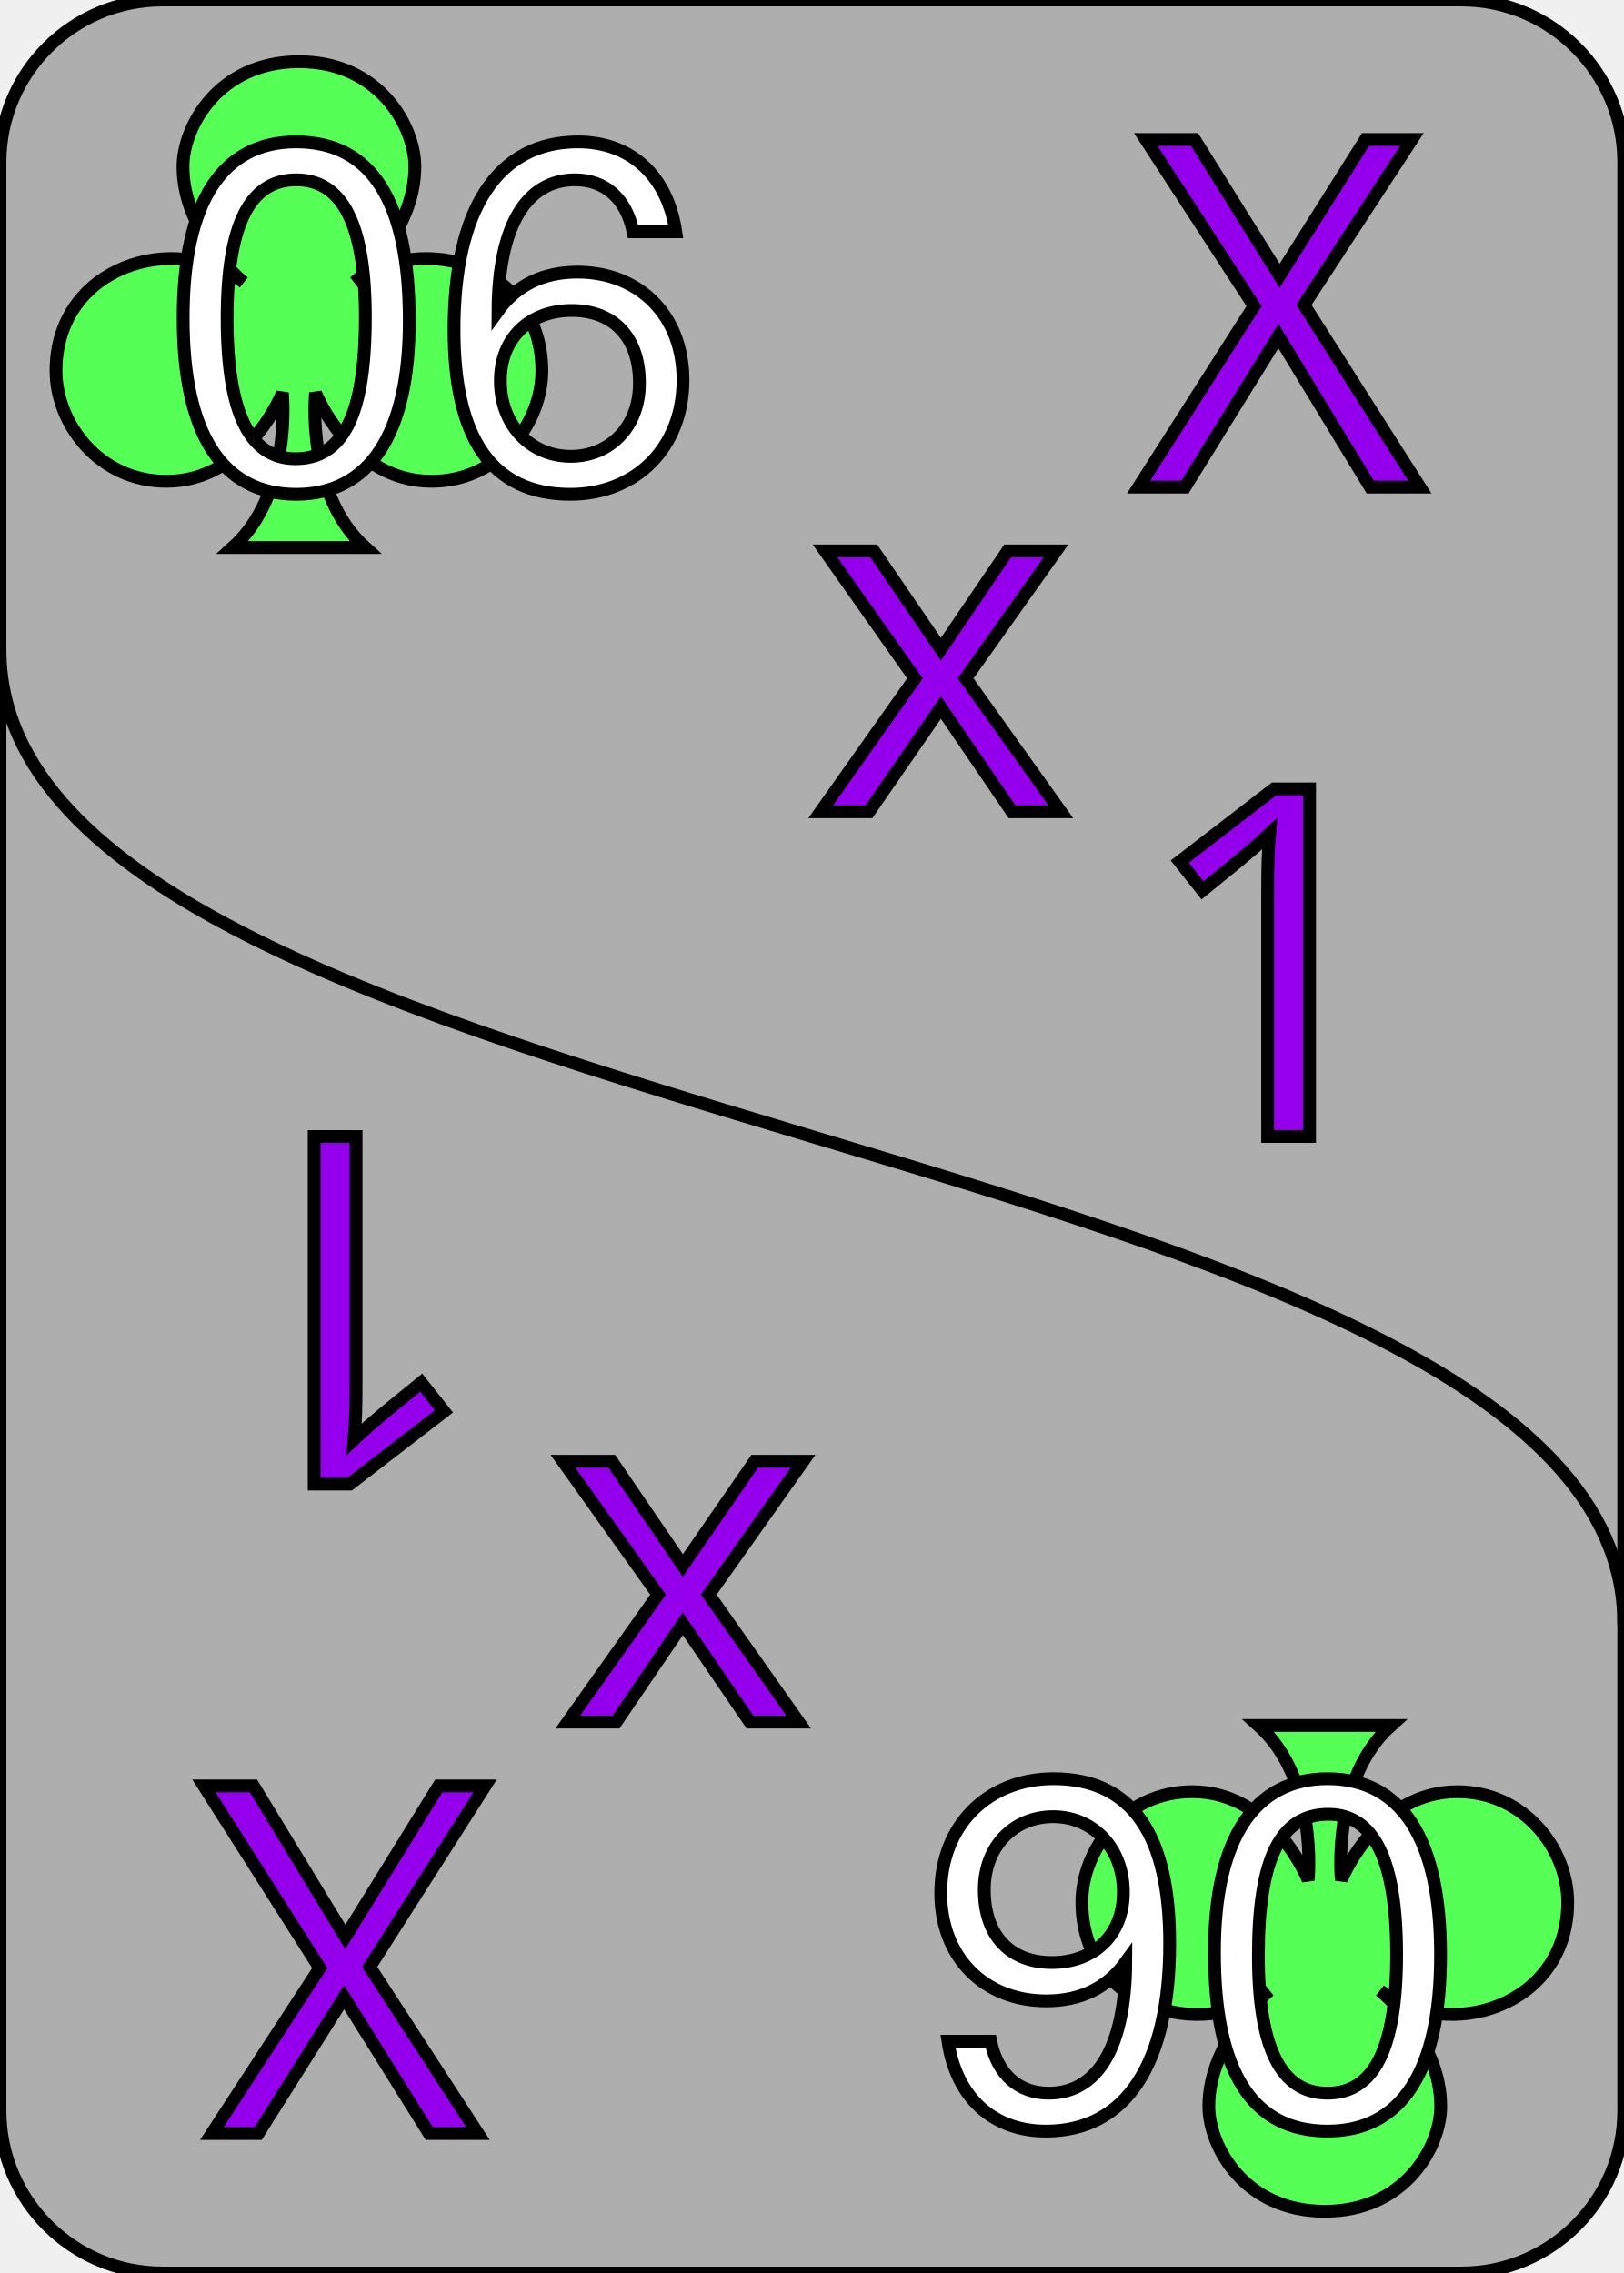
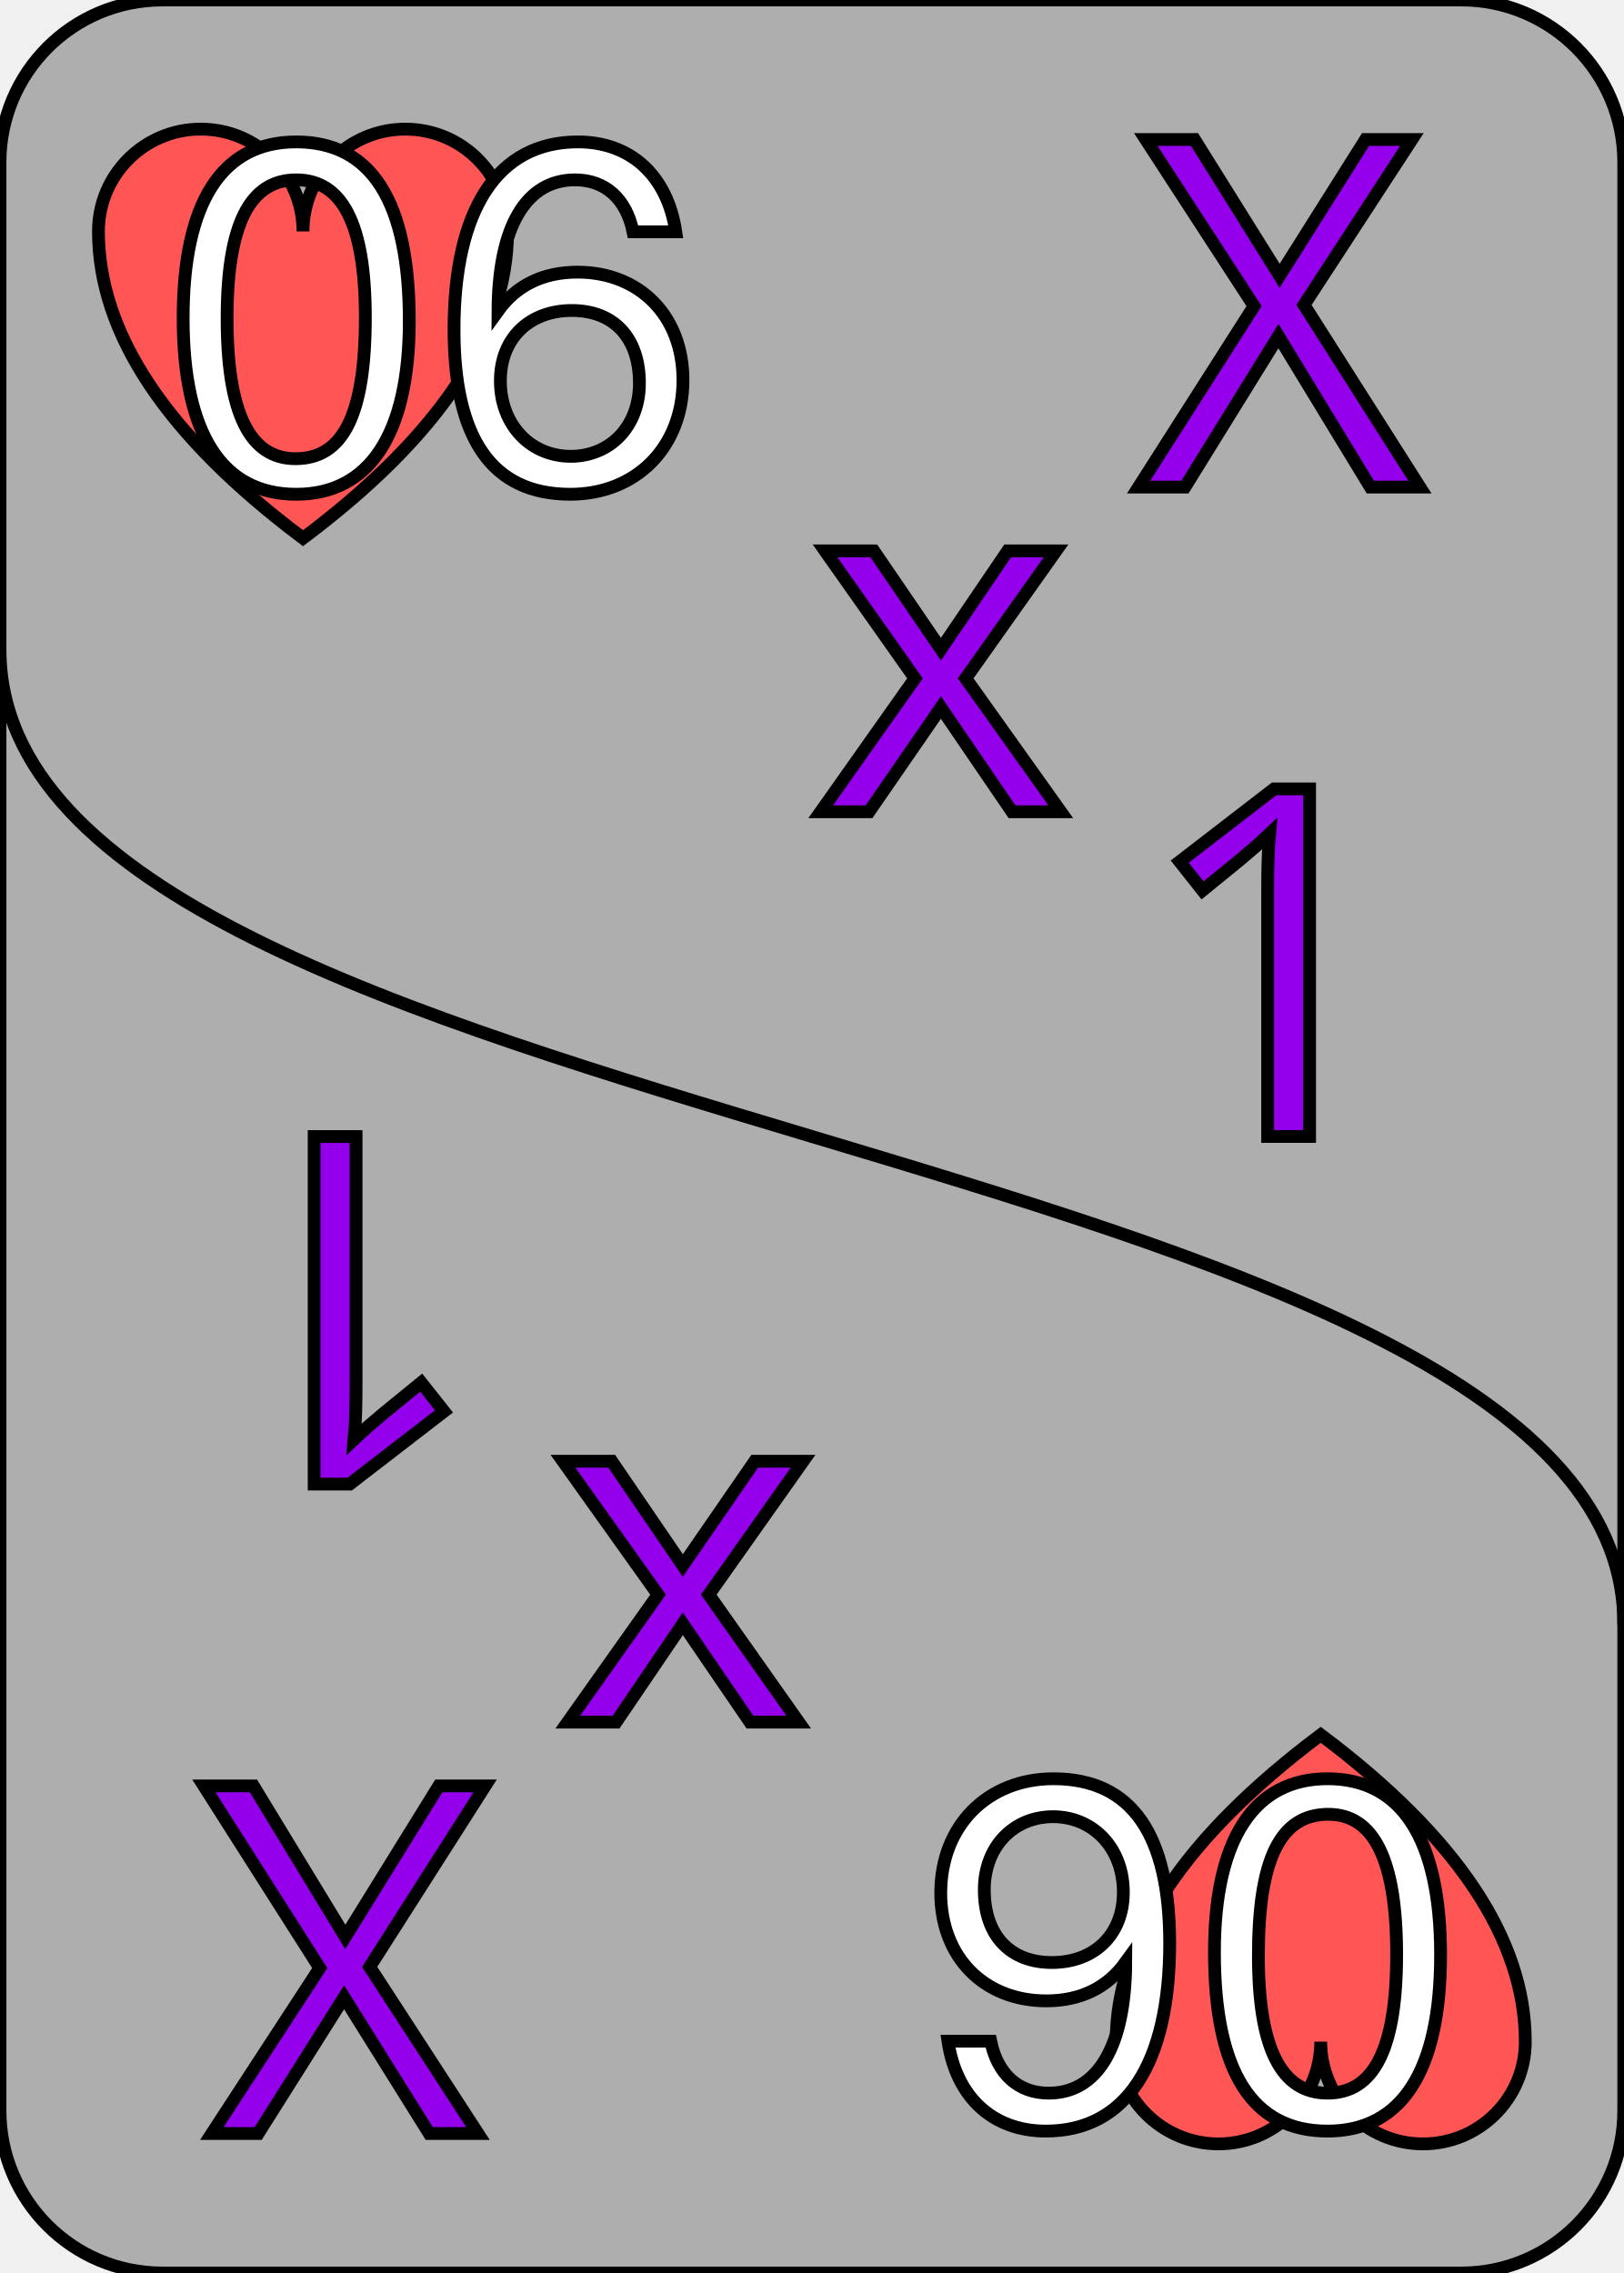
<svg xmlns="http://www.w3.org/2000/svg" xmlns:xlink="http://www.w3.org/1999/xlink" width="2.5in" height="3.5in" viewBox="0 0 63.5 88.9" version="1.1" id="svg1547">
  <defs id="defs1544">
-     <path transform="scale(0.2117) translate(-25,-80)" id="heart" style="fill:#ff5555;fill-opacity:1;stroke:#000000;stroke-width:2.362;stroke-linecap:butt;stroke-linejoin:miter;stroke-miterlimit:4;stroke-dasharray:none;stroke-opacity:1" d="M 10,30 A 20,20 0,0,1 50,30 A 20,20 0,0,1 90,30 Q 90,60 50,90 Q 10,60 10,30 z" />
+     <path transform="translate(-4.5,-16)" id="heart" style="fill:#ff5555;fill-opacity:1;stroke:#000000;stroke-width:0.5;stroke-linecap:butt;stroke-linejoin:miter;stroke-miterlimit:4;stroke-dasharray:none;stroke-opacity:1" d="M 2,6 A 4,4 0,0,1 10,6 A 4,4 0,0,1 18,6 Q 18,12 10,18 Q 2,12 2,6 z" />
    <path id="club" d="m 7.5,-8 c 0,0 2.375,-1.9 2.375,-4.534            0,-1.542 -1.369,-4.102 -4.534,-4.102 -3.165,0 -4.534,2.561            -4.534,4.102 0,2.634 2.375,4.534 2.375,4.534            -2.638,-2.055 -7.341,-0.652 -7.341,3.455 0,2.056 1.68,4.318            4.318,4.318 3.165,0 4.534,-3.455 4.534,-3.455 0,0 0.402,3.938            -1.943,6.046 h 5.182 c -2.345,-2.107 -1.943,-6.046 -1.943,-6.046 0,0            1.369,3.455 4.534,3.455 2.639,0 4.318,-2.263 4.318,-4.318 0,-4.107            -4.703,-5.51 -7.341,-3.455 z" style="fill:#55ff55;fill-opacity:1;stroke:#000000;stroke-width:0.5;stroke-linecap:butt;stroke-linejoin:miter;stroke-miterlimit:4;stroke-dasharray:none;stroke-opacity:1" />
    <path style="fill:#5555ff;fill-opacity:1;stroke:#000000;stroke-width:0.5px;stroke-linecap:butt;stroke-linejoin:miter;stroke-opacity:1" d="m 5.29,1.75 -8,-12 8,-5 8,5 z" id="diamond" />
  </defs>
  <g id="layer1">
    <path id="border" d="m 6.35,0 h 50.8 a 6.35,6.35 45 0 1 6.35,6.35 v 76.2 a 6.35,6.35 135 0 1 -6.35,6.35 H 6.35 A 6.35,6.35 45 0 1 0,82.55 V 6.35 A 6.35,6.35 135 0 1 6.35,0 Z" style="fill:#aeaeae;fill-opacity:1;stroke:#000000;stroke-width:0.5;stroke-opacity:1;stroke-miterlimit:4;stroke-dasharray:none" />
    <g id="up">
      <g id="translate">
        <text xml:space="preserve" style="font-size:19.05px;line-height:1;font-family:sans-serif;fill:#9500ec;fill-opacity:1;stroke:#000000;stroke-width:0.5;stroke-miterlimit:4;stroke-dasharray:none;stroke-opacity:1" x="31.75" y="31.75" id="translate">x</text>
        <text xml:space="preserve" style="font-size:19.05px;line-height:1;font-family:sans-serif;fill:#9500ec;fill-opacity:1;stroke:#000000;stroke-width:0.5;stroke-miterlimit:4;stroke-dasharray:none;stroke-opacity:1" x="44.45" y="19.05" id="translate-up">X</text>
        <text xml:space="preserve" style="font-size:19.05px;line-height:1;font-family:sans-serif;fill:#9500ec;fill-opacity:1;stroke:#000000;stroke-width:0.5;stroke-miterlimit:4;stroke-dasharray:none;stroke-opacity:1" x="44.45" y="44.45" id="translate-down">1</text>
      </g>
      <g id="suite-number" transform="translate(6.35,19.05)">
-         <use x="0" y="0" xlink:href="#club" id="suit" width="100%" height="100%" />
+         <use x="0" y="0" xlink:href="#heart" id="suit" width="100%" height="100%" />
        <text xml:space="preserve" style="font-style:normal;font-variant:normal;font-weight:normal;font-stretch:normal;font-size:19.05px;line-height:1.25;font-family:'Helvetica Neue';-inkscape-font-specification:'Helvetica Neue';fill:#ffffff;fill-opacity:1;stroke:#000000;stroke-width:0.5;stroke-miterlimit:4;stroke-dasharray:none;stroke-opacity:1" x="0" y="0" id="number">06</text>
      </g>
    </g>
    <path style="fill:none;stroke:#000000;stroke-width:0.5;stroke-linecap:round;stroke-linejoin:miter;stroke-miterlimit:4;stroke-dasharray:none;stroke-opacity:1" d="M 0,25.4 C 0,44.45 63.5,44.45 63.5,63.5" id="separator" />
    <use x="0" y="0" xlink:href="#up" id="use29757" transform="rotate(180,31.75,44.45)" width="100%" height="100%" />
  </g>
</svg>
